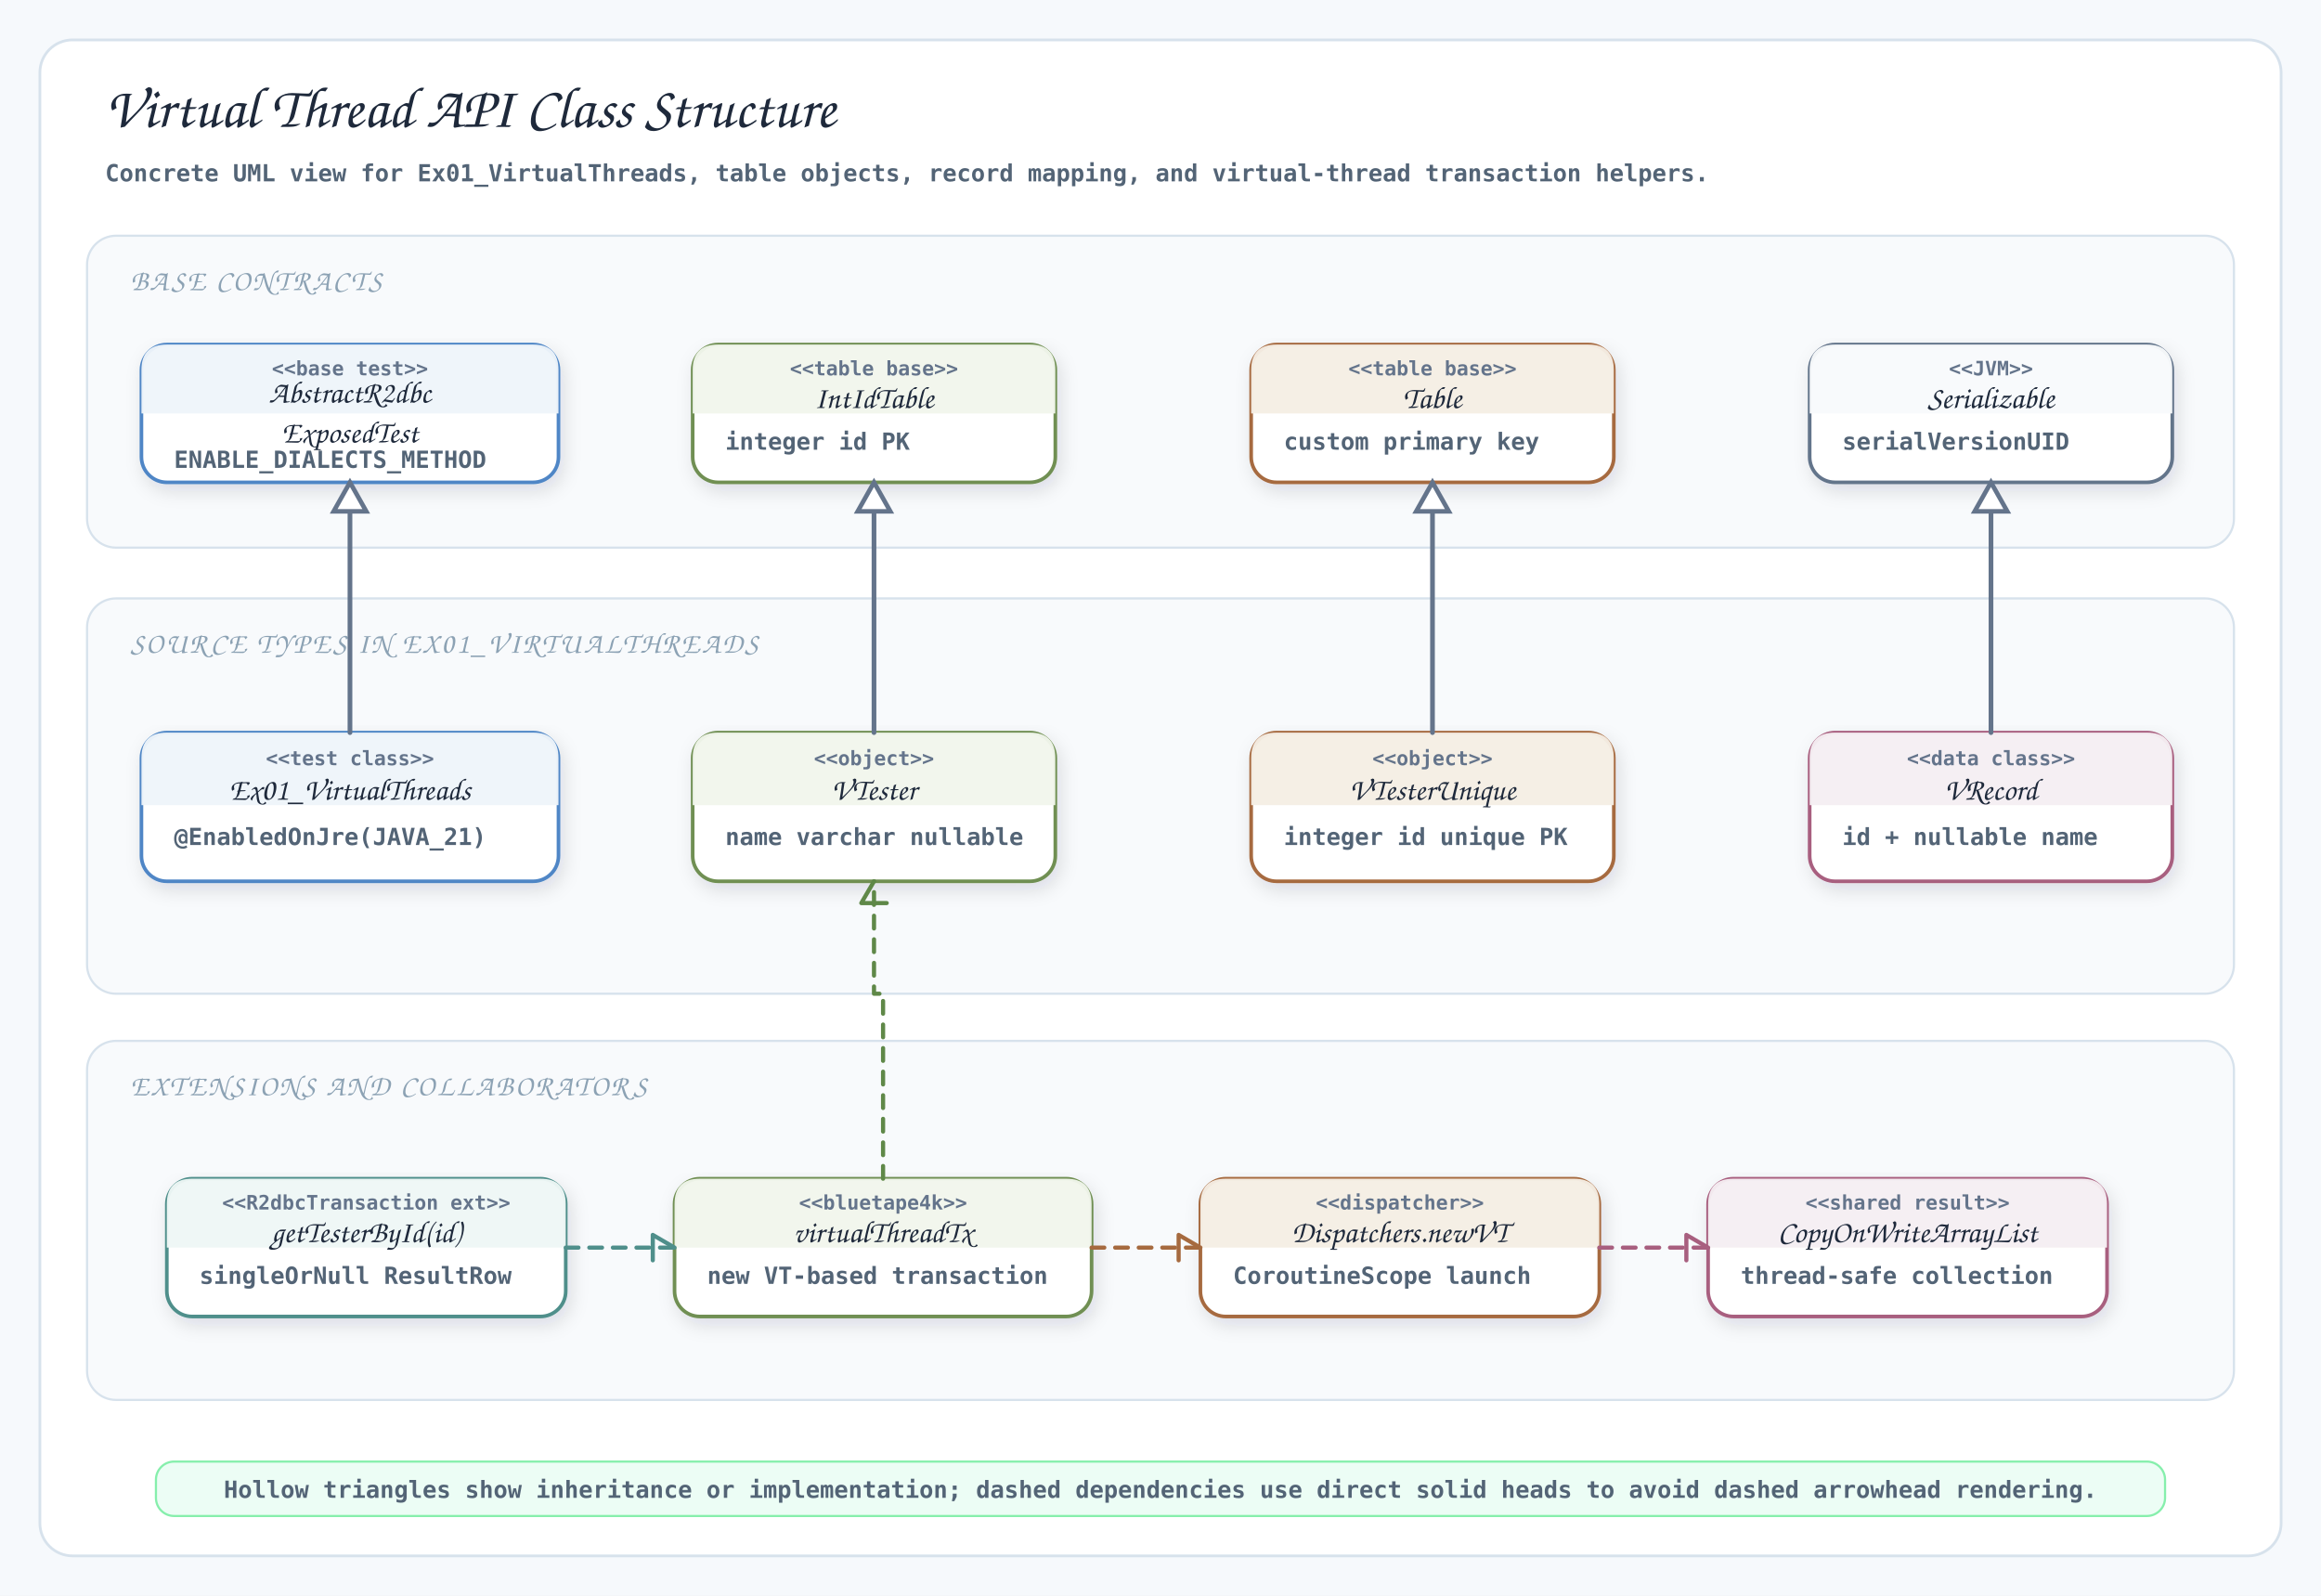
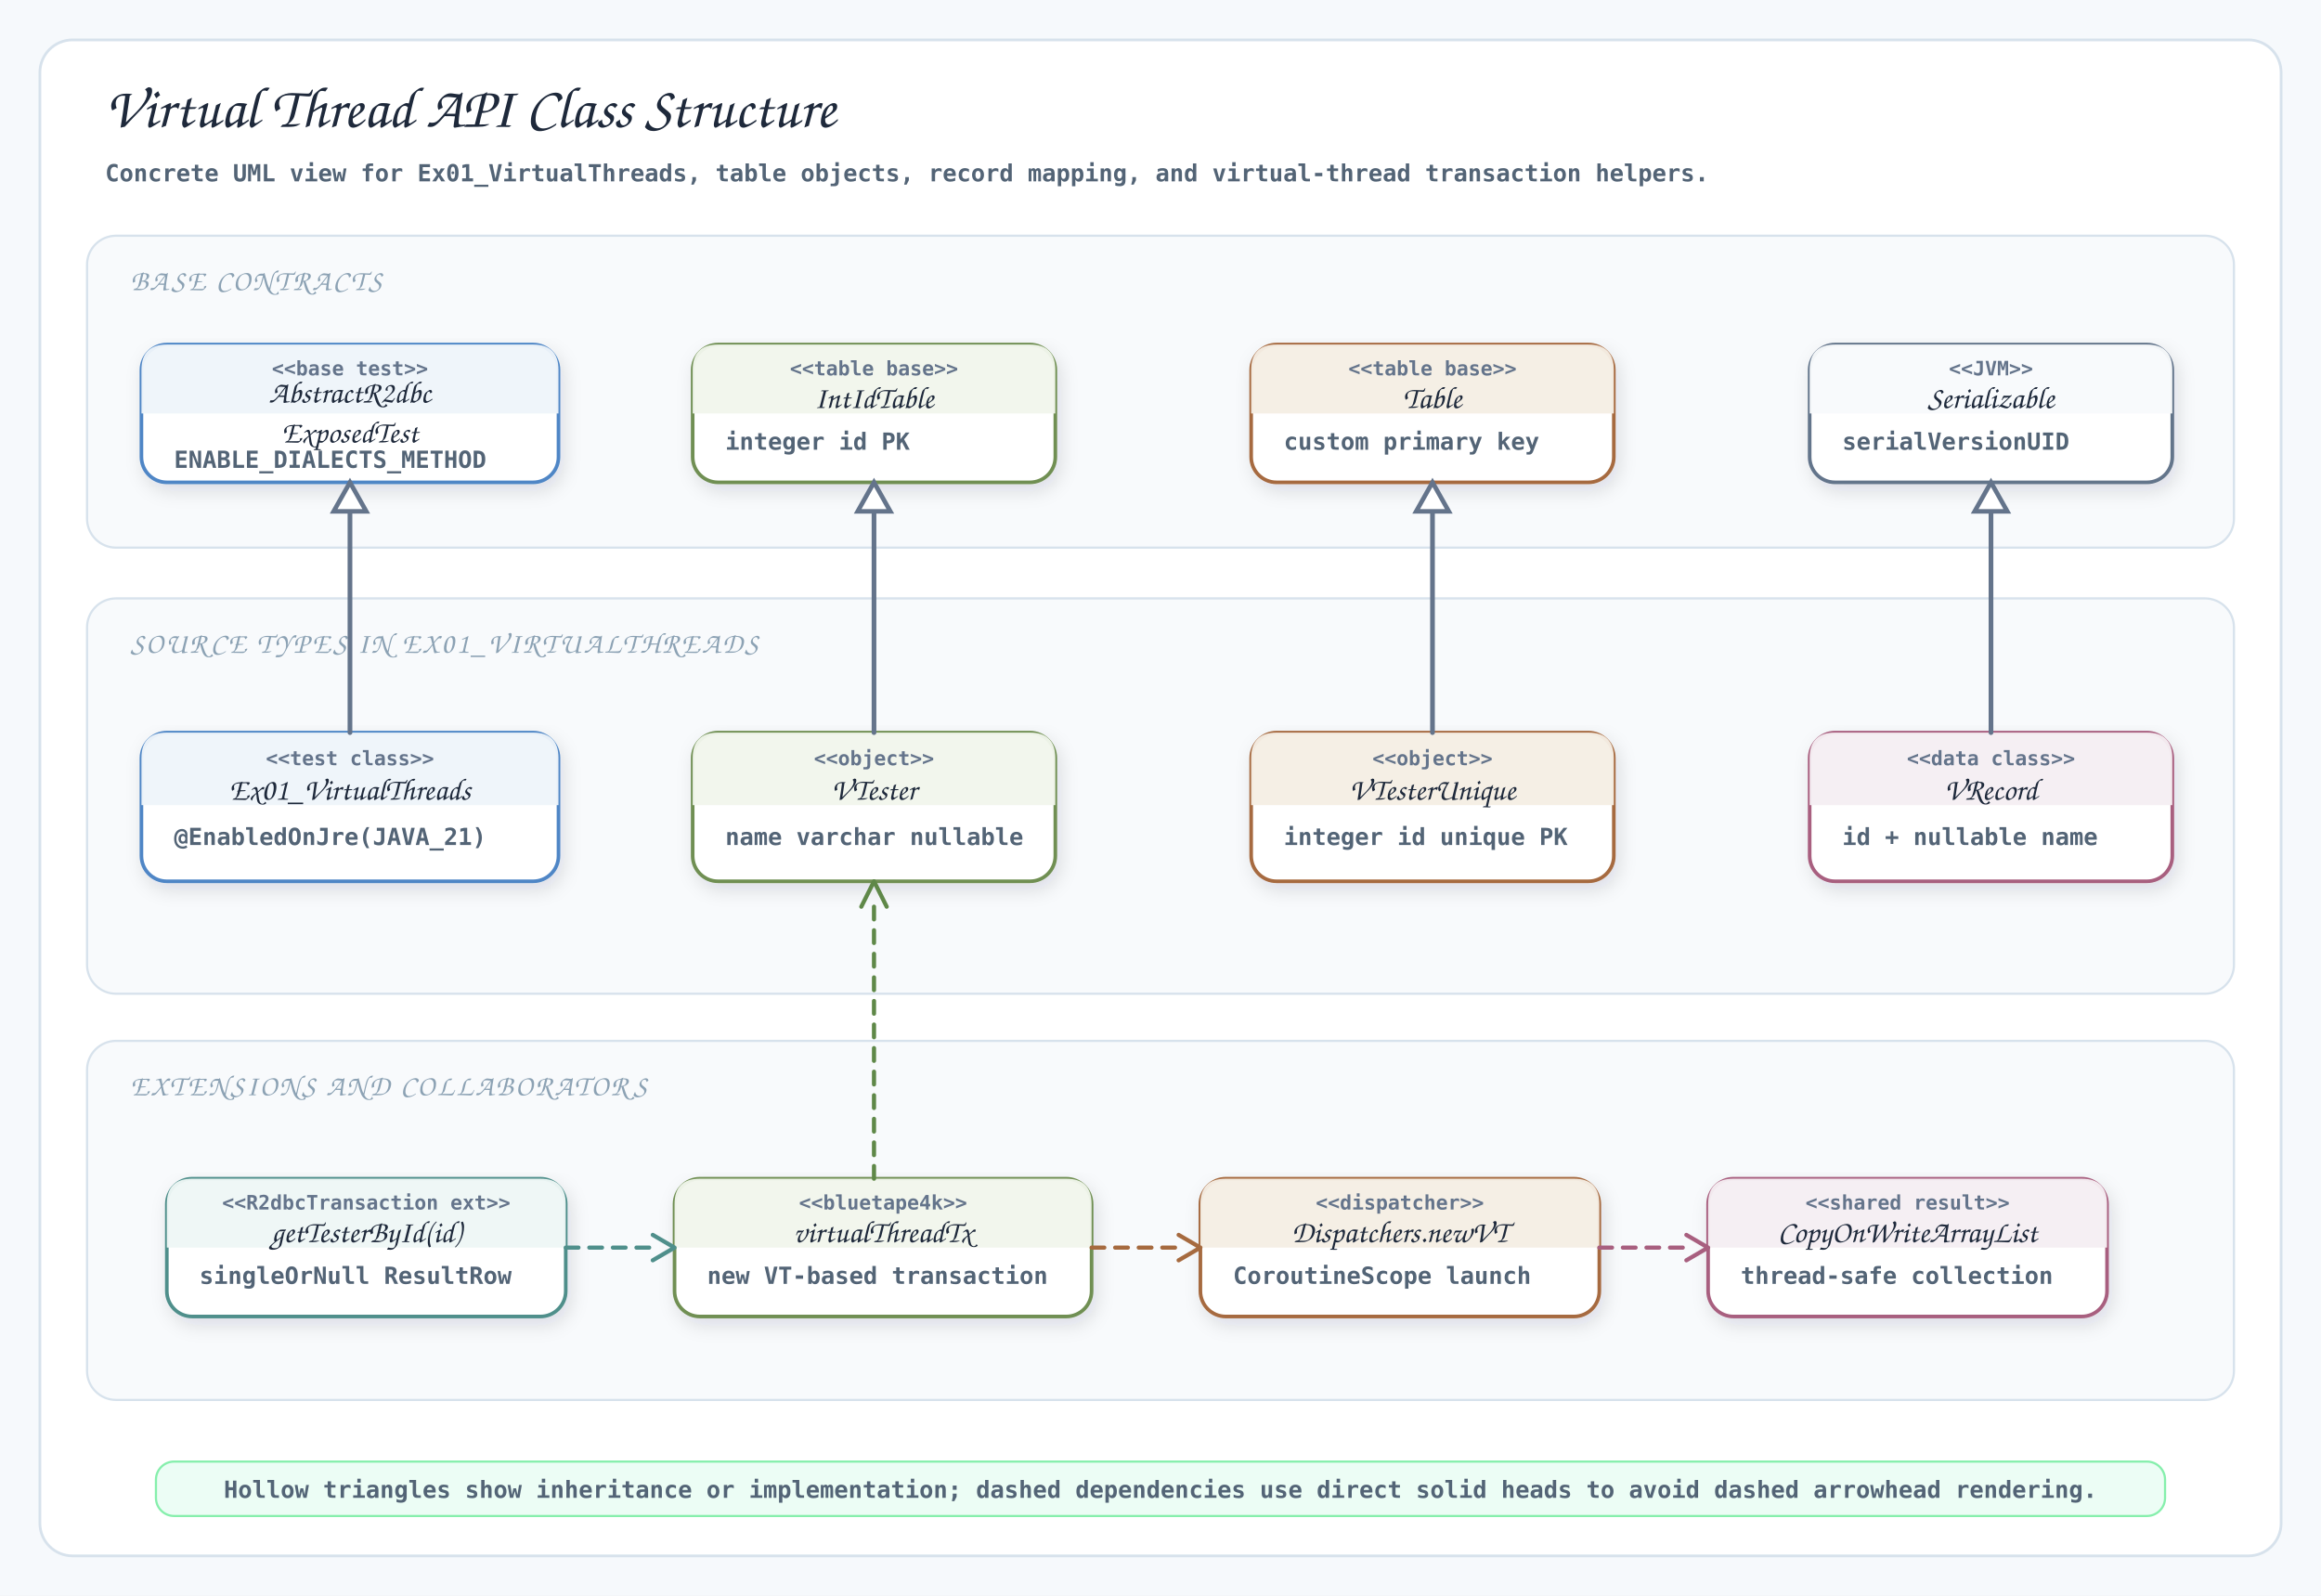
<svg xmlns="http://www.w3.org/2000/svg" viewBox="0 0 1280 880" width="1280" height="880" role="img" aria-label="Virtual Thread API class structure diagram">
  <defs>
    <filter id="shadow" x="-10%" y="-10%" width="120%" height="130%">
      <feDropShadow dx="2" dy="4" stdDeviation="5" flood-color="#1f2937" flood-opacity="0.12" />
    </filter>
    <style>
      .canvas{fill:#f6f9fc}
      .frame{fill:#fff;stroke:#d7e2ec;stroke-width:1.5}
      .lane{fill:#f8fafc;stroke:#d7e2ec;stroke-width:1.2}
      .card{filter:url(#shadow)}
      .header{opacity:.96}
      .title{font-family:"Architects Daughter","Comic Sans MS",cursive;font-size:32px;fill:#1e293b}
      .subtitle,.detail,.note{font-family:"Comic Mono","SFMono-Regular",monospace;font-size:13px;fill:#536476;font-weight:700}
      .tiny{font-family:"Comic Mono","SFMono-Regular",monospace;font-size:11px;fill:#64748b;font-weight:700}
      .laneTitle{font-family:"Architects Daughter","Comic Sans MS",cursive;font-size:16px;letter-spacing:.08em;fill:#8ca2b4}
      .cardTitle{font-family:"Architects Daughter","Comic Sans MS",cursive;font-size:17px;fill:#1e293b}
      .inherit{fill:none;stroke:#64748b;stroke-width:2.6;stroke-linecap:round;stroke-linejoin:round;stroke-dasharray:none}
      .use{fill:none;stroke-width:2.3;stroke-dasharray:7 6;stroke-linecap:round;stroke-linejoin:round}
      .hollowHead{fill:#fff;stroke:#64748b;stroke-width:2.5;stroke-dasharray:none}
      .noteBox{fill:#ecfdf5;stroke:#86efac;stroke-width:1.2}
    </style>
  </defs>
  <rect width="1280" height="880" class="canvas" />
  <rect x="22" y="22" width="1236" height="836" rx="18" class="frame" />
  <text x="58" y="70" class="title" text-anchor="start">Virtual Thread API Class Structure</text>
  <text x="58" y="100" class="subtitle" text-anchor="start">Concrete UML view for Ex01_VirtualThreads, table objects, record mapping, and virtual-thread transaction helpers.</text>
  <rect x="48" y="130" width="1184" height="172" rx="16" class="lane" />
  <text x="72" y="160" class="laneTitle" text-anchor="start">BASE CONTRACTS</text>
  <g data-card="AbstractR2dbcExposedTest" data-x="78" data-y="190" data-width="230" data-height="76">
    <rect x="78" y="190" width="230" height="76" rx="14" fill="#fff" stroke="#4f86c6" stroke-width="2" class="card" />
    <path class="header" d="M78,228 L78,204 Q78,190 92,190 L294,190 Q308,190 308,204 L308,228 Z" fill="#eef5fa" />
    <text x="193" y="207" class="tiny" text-anchor="middle">&lt;&lt;base test&gt;&gt;</text>
    <text x="193" y="222" class="cardTitle" text-anchor="middle">AbstractR2dbc</text>
    <text x="193" y="244" class="cardTitle" text-anchor="middle">ExposedTest</text>
    <text x="96" y="258" class="detail" text-anchor="start">ENABLE_DIALECTS_METHOD</text>
  </g>
  <g data-card="IntIdTable" data-x="382" data-y="190" data-width="200" data-height="76">
    <rect x="382" y="190" width="200" height="76" rx="14" fill="#fff" stroke="#6f8f52" stroke-width="2" class="card" />
    <path class="header" d="M382,228 L382,204 Q382,190 396,190 L568,190 Q582,190 582,204 L582,228 Z" fill="#f1f6ec" />
    <text x="482" y="207" class="tiny" text-anchor="middle">&lt;&lt;table base&gt;&gt;</text>
    <text x="482" y="225" class="cardTitle" text-anchor="middle">IntIdTable</text>
    <text x="400" y="248" class="detail" text-anchor="start">integer id PK</text>
  </g>
  <g data-card="Table" data-x="690" data-y="190" data-width="200" data-height="76">
    <rect x="690" y="190" width="200" height="76" rx="14" fill="#fff" stroke="#a66a3f" stroke-width="2" class="card" />
    <path class="header" d="M690,228 L690,204 Q690,190 704,190 L876,190 Q890,190 890,204 L890,228 Z" fill="#f5eee4" />
    <text x="790" y="207" class="tiny" text-anchor="middle">&lt;&lt;table base&gt;&gt;</text>
    <text x="790" y="225" class="cardTitle" text-anchor="middle">Table</text>
    <text x="708" y="248" class="detail" text-anchor="start">custom primary key</text>
  </g>
  <g data-card="Serializable" data-x="998" data-y="190" data-width="200" data-height="76">
    <rect x="998" y="190" width="200" height="76" rx="14" fill="#fff" stroke="#64748b" stroke-width="2" class="card" />
    <path class="header" d="M998,228 L998,204 Q998,190 1012,190 L1184,190 Q1198,190 1198,204 L1198,228 Z" fill="#f8fafc" />
    <text x="1098" y="207" class="tiny" text-anchor="middle">&lt;&lt;JVM&gt;&gt;</text>
    <text x="1098" y="225" class="cardTitle" text-anchor="middle">Serializable</text>
    <text x="1016" y="248" class="detail" text-anchor="start">serialVersionUID</text>
  </g>
  <rect x="48" y="330" width="1184" height="218" rx="16" class="lane" />
  <text x="72" y="360" class="laneTitle" text-anchor="start">SOURCE TYPES IN EX01_VIRTUALTHREADS</text>
  <g data-card="Ex01_VirtualThreads" data-x="78" data-y="404" data-width="230" data-height="82">
    <rect x="78" y="404" width="230" height="82" rx="14" fill="#fff" stroke="#4f86c6" stroke-width="2" class="card" />
    <path class="header" d="M78,444 L78,418 Q78,404 92,404 L294,404 Q308,404 308,418 L308,444 Z" fill="#eef5fa" />
    <text x="193" y="422" class="tiny" text-anchor="middle">&lt;&lt;test class&gt;&gt;</text>
    <text x="193" y="441" class="cardTitle" text-anchor="middle">Ex01_VirtualThreads</text>
    <text x="96" y="466" class="detail" text-anchor="start">@EnabledOnJre(JAVA_21)</text>
  </g>
  <g data-card="VTester" data-x="382" data-y="404" data-width="200" data-height="82">
    <rect x="382" y="404" width="200" height="82" rx="14" fill="#fff" stroke="#6f8f52" stroke-width="2" class="card" />
    <path class="header" d="M382,444 L382,418 Q382,404 396,404 L568,404 Q582,404 582,418 L582,444 Z" fill="#f1f6ec" />
    <text x="482" y="422" class="tiny" text-anchor="middle">&lt;&lt;object&gt;&gt;</text>
    <text x="482" y="441" class="cardTitle" text-anchor="middle">VTester</text>
    <text x="400" y="466" class="detail" text-anchor="start">name varchar nullable</text>
  </g>
  <g data-card="VTesterUnique" data-x="690" data-y="404" data-width="200" data-height="82">
    <rect x="690" y="404" width="200" height="82" rx="14" fill="#fff" stroke="#a66a3f" stroke-width="2" class="card" />
    <path class="header" d="M690,444 L690,418 Q690,404 704,404 L876,404 Q890,404 890,418 L890,444 Z" fill="#f5eee4" />
    <text x="790" y="422" class="tiny" text-anchor="middle">&lt;&lt;object&gt;&gt;</text>
    <text x="790" y="441" class="cardTitle" text-anchor="middle">VTesterUnique</text>
    <text x="708" y="466" class="detail" text-anchor="start">integer id unique PK</text>
  </g>
  <g data-card="VRecord" data-x="998" data-y="404" data-width="200" data-height="82">
    <rect x="998" y="404" width="200" height="82" rx="14" fill="#fff" stroke="#a85f7f" stroke-width="2" class="card" />
    <path class="header" d="M998,444 L998,418 Q998,404 1012,404 L1184,404 Q1198,404 1198,418 L1198,444 Z" fill="#f5eef2" />
    <text x="1098" y="422" class="tiny" text-anchor="middle">&lt;&lt;data class&gt;&gt;</text>
    <text x="1098" y="441" class="cardTitle" text-anchor="middle">VRecord</text>
    <text x="1016" y="466" class="detail" text-anchor="start">id + nullable name</text>
  </g>
  <path class="inherit" data-connector="inherit-test" d="M 193 404 L 193 282" />
  <polygon class="hollowHead" points="193,266 184,282 202,282" stroke-dasharray="none" style="stroke-dasharray:none!important" />
  <path class="inherit" data-connector="inherit-vtester" d="M 482 404 L 482 282" />
  <polygon class="hollowHead" points="482,266 473,282 491,282" stroke-dasharray="none" style="stroke-dasharray:none!important" />
  <path class="inherit" data-connector="inherit-unique" d="M 790 404 L 790 282" />
  <polygon class="hollowHead" points="790,266 781,282 799,282" stroke-dasharray="none" style="stroke-dasharray:none!important" />
  <path class="inherit" data-connector="inherit-record" d="M 1098 404 L 1098 282" />
  <polygon class="hollowHead" points="1098,266 1089,282 1107,282" stroke-dasharray="none" style="stroke-dasharray:none!important" />
  <rect x="48" y="574" width="1184" height="198" rx="16" class="lane" />
  <text x="72" y="604" class="laneTitle" text-anchor="start">EXTENSIONS AND COLLABORATORS</text>
  <g data-card="getTesterById" data-x="92" data-y="650" data-width="220" data-height="76">
    <rect x="92" y="650" width="220" height="76" rx="14" fill="#fff" stroke="#4f8f8b" stroke-width="2" class="card" />
    <path class="header" d="M92,688 L92,664 Q92,650 106,650 L298,650 Q312,650 312,664 L312,688 Z" fill="#eef7f6" />
    <text x="202" y="667" class="tiny" text-anchor="middle">&lt;&lt;R2dbcTransaction ext&gt;&gt;</text>
    <text x="202" y="685" class="cardTitle" text-anchor="middle">getTesterById(id)</text>
    <text x="110" y="708" class="detail" text-anchor="start">singleOrNull ResultRow</text>
  </g>
  <g data-card="virtualThreadTransaction" data-x="372" data-y="650" data-width="230" data-height="76">
    <rect x="372" y="650" width="230" height="76" rx="14" fill="#fff" stroke="#6f8f52" stroke-width="2" class="card" />
    <path class="header" d="M372,688 L372,664 Q372,650 386,650 L588,650 Q602,650 602,664 L602,688 Z" fill="#f1f6ec" />
    <text x="487" y="667" class="tiny" text-anchor="middle">&lt;&lt;bluetape4k&gt;&gt;</text>
    <text x="487" y="685" class="cardTitle" text-anchor="middle">virtualThreadTx</text>
    <text x="390" y="708" class="detail" text-anchor="start">new VT-based transaction</text>
  </g>
  <g data-card="Dispatchers.newVT" data-x="662" data-y="650" data-width="220" data-height="76">
    <rect x="662" y="650" width="220" height="76" rx="14" fill="#fff" stroke="#a66a3f" stroke-width="2" class="card" />
    <path class="header" d="M662,688 L662,664 Q662,650 676,650 L868,650 Q882,650 882,664 L882,688 Z" fill="#f5eee4" />
    <text x="772" y="667" class="tiny" text-anchor="middle">&lt;&lt;dispatcher&gt;&gt;</text>
    <text x="772" y="685" class="cardTitle" text-anchor="middle">Dispatchers.newVT</text>
    <text x="680" y="708" class="detail" text-anchor="start">CoroutineScope launch</text>
  </g>
  <g data-card="CopyOnWriteArrayList" data-x="942" data-y="650" data-width="220" data-height="76">
    <rect x="942" y="650" width="220" height="76" rx="14" fill="#fff" stroke="#a85f7f" stroke-width="2" class="card" />
    <path class="header" d="M942,688 L942,664 Q942,650 956,650 L1148,650 Q1162,650 1162,664 L1162,688 Z" fill="#f5eef2" />
    <text x="1052" y="667" class="tiny" text-anchor="middle">&lt;&lt;shared result&gt;&gt;</text>
    <text x="1052" y="685" class="cardTitle" text-anchor="middle">CopyOnWriteArrayList</text>
    <text x="960" y="708" class="detail" text-anchor="start">thread-safe collection</text>
  </g>
-   <path class="use" data-connector="use-vt-transaction" d="M 312 688 L 372 688" stroke="#4f8f8b" />
-   <polyline points="372,688 360,681 360,695" fill="none" stroke="#4f8f8b" stroke-width="2.3" stroke-linecap="round" stroke-linejoin="round" stroke-dasharray="none" style="stroke-dasharray:none!important" />
-   <path class="use" data-connector="use-vtester" d="M 487 650 L 487 548 L 482 548 L 482 486" stroke="#5f8848" />
-   <polyline points="482,486 475,498 489,498" fill="none" stroke="#5f8848" stroke-width="2.3" stroke-linecap="round" stroke-linejoin="round" stroke-dasharray="none" style="stroke-dasharray:none!important" />
-   <path class="use" data-connector="use-vrecord" d="M 602 688 L 662 688" stroke="#a66a3f" />
-   <polyline points="662,688 650,681 650,695" fill="none" stroke="#a66a3f" stroke-width="2.3" stroke-linecap="round" stroke-linejoin="round" stroke-dasharray="none" style="stroke-dasharray:none!important" />
-   <path class="use" data-connector="use-result-list" d="M 882 688 L 942 688" stroke="#a85f7f" />
-   <polyline points="942,688 930,681 930,695" fill="none" stroke="#a85f7f" stroke-width="2.3" stroke-linecap="round" stroke-linejoin="round" stroke-dasharray="none" style="stroke-dasharray:none!important" />
+   <path class="use" data-connector="use-vt-transaction" d="M 312 688 L 360 688" stroke="#4f8f8b" />
+   <polyline points="360,681 372,688 360,695" fill="none" stroke="#4f8f8b" stroke-width="2.3" stroke-linecap="round" stroke-linejoin="round" stroke-dasharray="none" style="stroke-dasharray:none!important" />
+   <path class="use" data-connector="use-vtester" d="M 482 650 L 482 500" stroke="#5f8848" />
+   <polyline points="475,500 482,486 489,500" fill="none" stroke="#5f8848" stroke-width="2.3" stroke-linecap="round" stroke-linejoin="round" stroke-dasharray="none" style="stroke-dasharray:none!important" />
+   <path class="use" data-connector="use-vrecord" d="M 602 688 L 650 688" stroke="#a66a3f" />
+   <polyline points="650,681 662,688 650,695" fill="none" stroke="#a66a3f" stroke-width="2.3" stroke-linecap="round" stroke-linejoin="round" stroke-dasharray="none" style="stroke-dasharray:none!important" />
+   <path class="use" data-connector="use-result-list" d="M 882 688 L 930 688" stroke="#a85f7f" />
+   <polyline points="930,681 942,688 930,695" fill="none" stroke="#a85f7f" stroke-width="2.3" stroke-linecap="round" stroke-linejoin="round" stroke-dasharray="none" style="stroke-dasharray:none!important" />
  <rect x="86" y="806" width="1108" height="30" rx="10" class="noteBox" />
  <text x="640" y="826" class="note" text-anchor="middle">Hollow triangles show inheritance or implementation; dashed dependencies use direct solid heads to avoid dashed arrowhead rendering.</text>
</svg>
